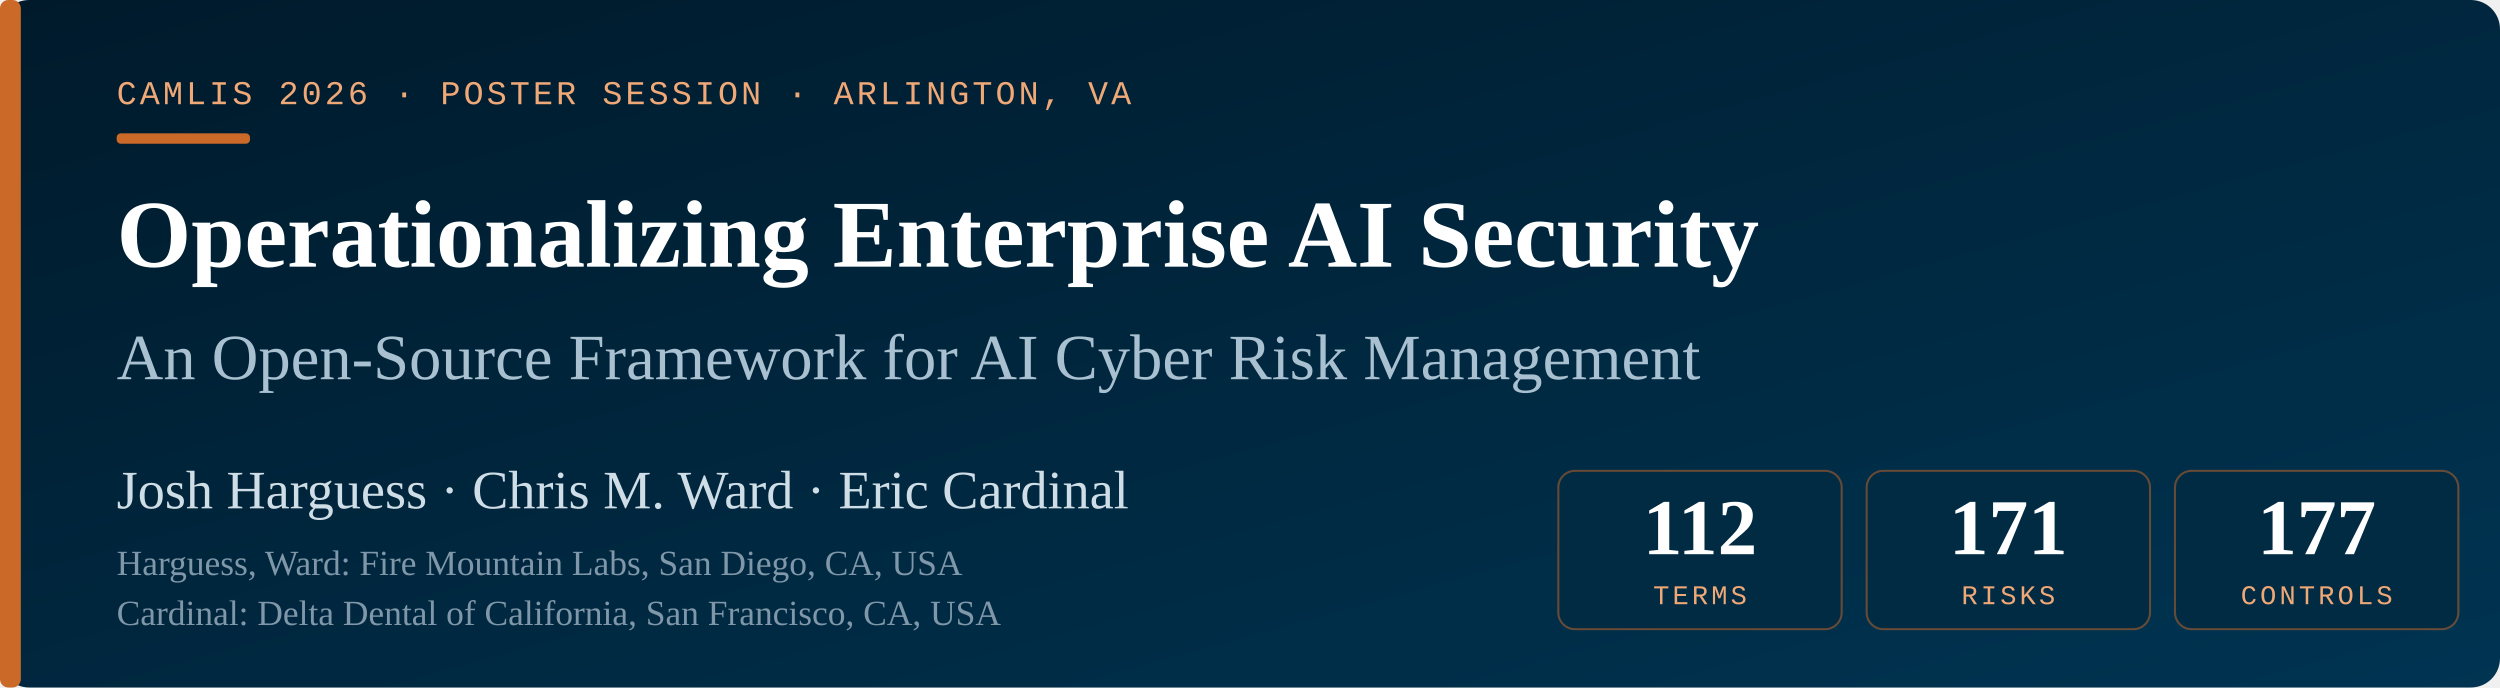
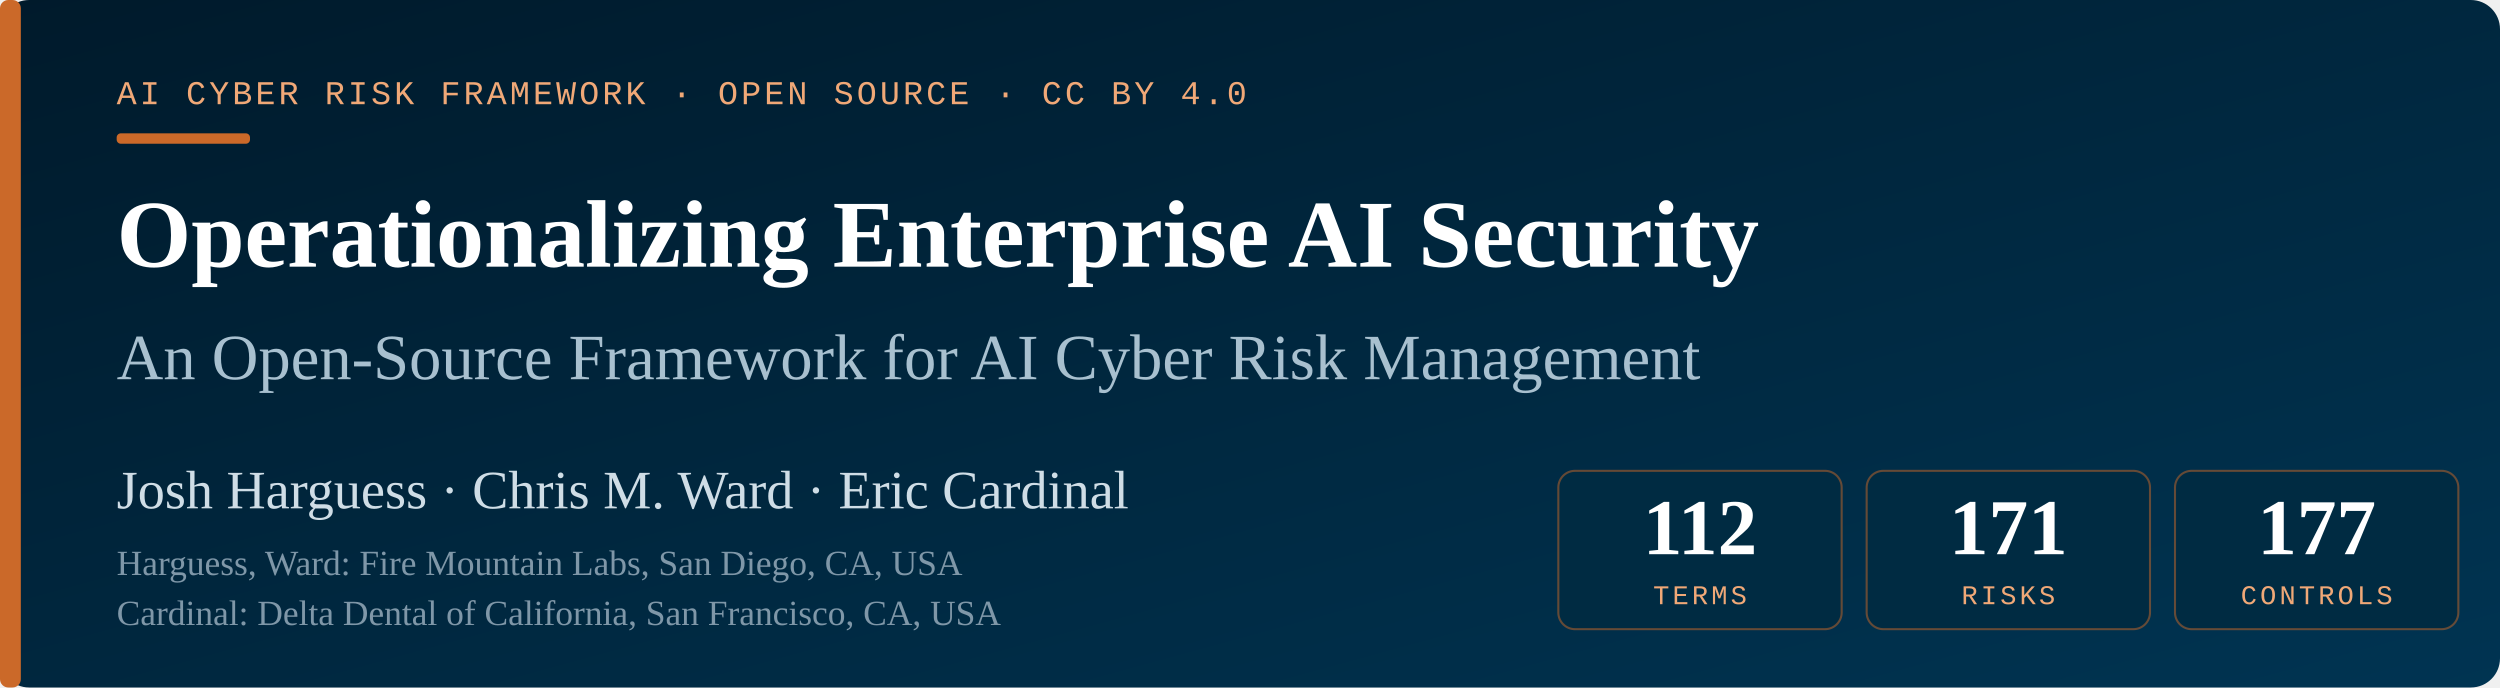
- <svg xmlns="http://www.w3.org/2000/svg" viewBox="0 0 1200 330" width="1200" height="330" role="img" aria-label="Operationalizing Enterprise AI Security: an open-source framework for AI cyber risk management. CAMLIS 2026 poster.">
+ <svg xmlns="http://www.w3.org/2000/svg" viewBox="0 0 1200 330" width="1200" height="330" role="img" aria-label="Operationalizing Enterprise AI Security: an open-source framework for AI cyber risk management.">
  <defs>
    <linearGradient id="g" x1="0" y1="0" x2="1" y2="1">
      <stop offset="0" stop-color="#001A2B" />
      <stop offset="1" stop-color="#003452" />
    </linearGradient>
  </defs>
  <rect width="1200" height="330" rx="14" fill="url(#g)" />
  <rect x="0" y="0" width="10" height="330" rx="4" fill="#CB6929" />
  <rect x="56" y="64" width="64" height="5" rx="2" fill="#CB6929" />
-   <text x="56" y="50" font-family="ui-monospace, SFMono-Regular, Menlo, Consolas, 'Liberation Mono', monospace" font-size="16" font-weight="normal" fill="#F0A877" text-anchor="start" letter-spacing="1.5">CAMLIS 2026  ·  POSTER SESSION  ·  ARLINGTON, VA</text>
+   <text x="56" y="50" font-family="ui-monospace, SFMono-Regular, Menlo, Consolas, 'Liberation Mono', monospace" font-size="16" font-weight="normal" fill="#F0A877" text-anchor="start" letter-spacing="1.5">AI CYBER RISK FRAMEWORK  ·  OPEN SOURCE  ·  CC BY 4.0</text>
  <text x="56" y="128" font-family="Georgia, 'Times New Roman', 'Latin Modern Roman', serif" font-size="46" font-weight="bold" fill="#FFFFFF" text-anchor="start">Operationalizing Enterprise AI Security</text>
  <text x="56" y="182" font-family="Georgia, 'Times New Roman', 'Latin Modern Roman', serif" font-size="31" font-weight="normal" fill="#A8C0CF" text-anchor="start">An Open-Source Framework for AI Cyber Risk Management</text>
  <text x="56" y="244" font-family="Georgia, 'Times New Roman', 'Latin Modern Roman', serif" font-size="26" font-weight="normal" fill="#CFDDE6" text-anchor="start">Josh Harguess  ·  Chris M. Ward  ·  Eric Cardinal</text>
  <text x="56" y="276" font-family="Georgia, 'Times New Roman', 'Latin Modern Roman', serif" font-size="17" font-weight="normal" fill="#7F97A8" text-anchor="start">Harguess, Ward: Fire Mountain Labs, San Diego, CA, USA</text>
  <text x="56" y="300" font-family="Georgia, 'Times New Roman', 'Latin Modern Roman', serif" font-size="17" font-weight="normal" fill="#7F97A8" text-anchor="start">Cardinal: Delta Dental of California, San Francisco, CA, USA</text>
  <rect x="748" y="226" width="136" height="76" rx="8" fill="#002B42" stroke="#CB6929" stroke-opacity=".5" />
  <text x="816" y="266" font-family="Georgia, 'Times New Roman', 'Latin Modern Roman', serif" font-size="38" font-weight="bold" fill="#FFFFFF" text-anchor="middle">112</text>
  <text x="816" y="290" font-family="ui-monospace, SFMono-Regular, Menlo, Consolas, 'Liberation Mono', monospace" font-size="13" font-weight="normal" fill="#F0A877" text-anchor="middle" letter-spacing="1.5">TERMS</text>
  <rect x="896" y="226" width="136" height="76" rx="8" fill="#002B42" stroke="#CB6929" stroke-opacity=".5" />
  <text x="964" y="266" font-family="Georgia, 'Times New Roman', 'Latin Modern Roman', serif" font-size="38" font-weight="bold" fill="#FFFFFF" text-anchor="middle">171</text>
  <text x="964" y="290" font-family="ui-monospace, SFMono-Regular, Menlo, Consolas, 'Liberation Mono', monospace" font-size="13" font-weight="normal" fill="#F0A877" text-anchor="middle" letter-spacing="1.5">RISKS</text>
  <rect x="1044" y="226" width="136" height="76" rx="8" fill="#002B42" stroke="#CB6929" stroke-opacity=".5" />
  <text x="1112" y="266" font-family="Georgia, 'Times New Roman', 'Latin Modern Roman', serif" font-size="38" font-weight="bold" fill="#FFFFFF" text-anchor="middle">177</text>
  <text x="1112" y="290" font-family="ui-monospace, SFMono-Regular, Menlo, Consolas, 'Liberation Mono', monospace" font-size="13" font-weight="normal" fill="#F0A877" text-anchor="middle" letter-spacing="1.5">CONTROLS</text>
</svg>
